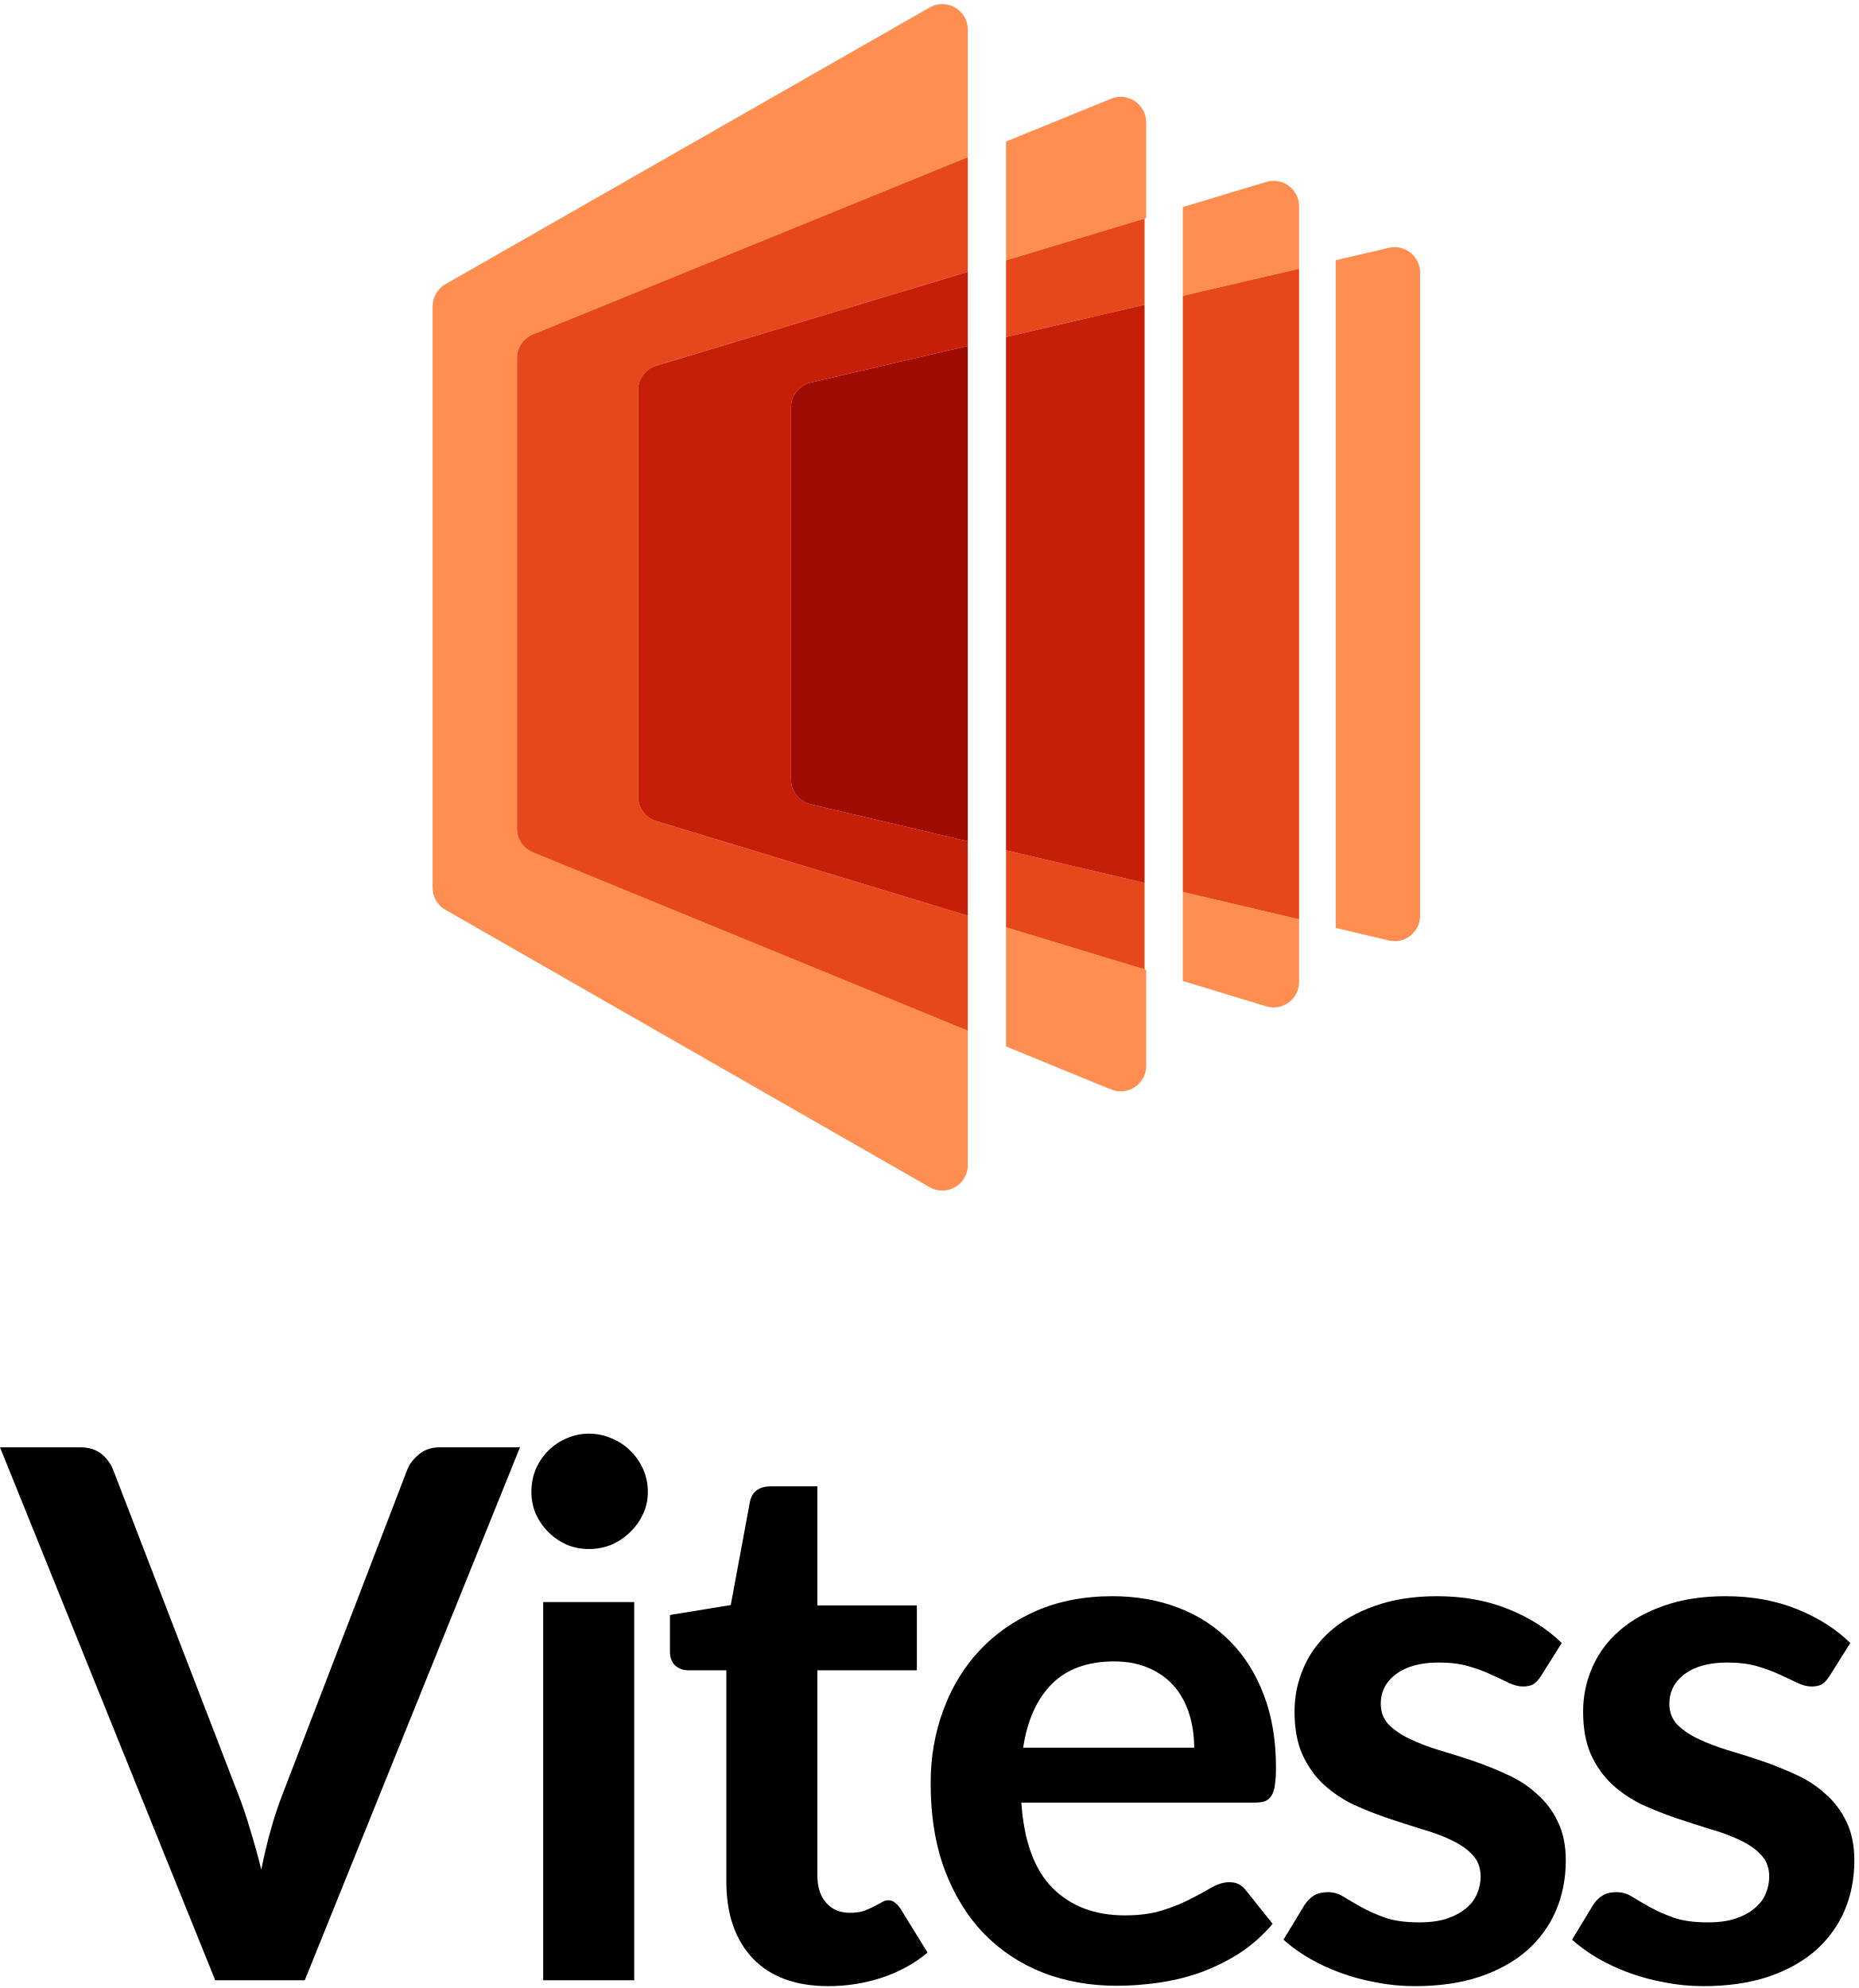
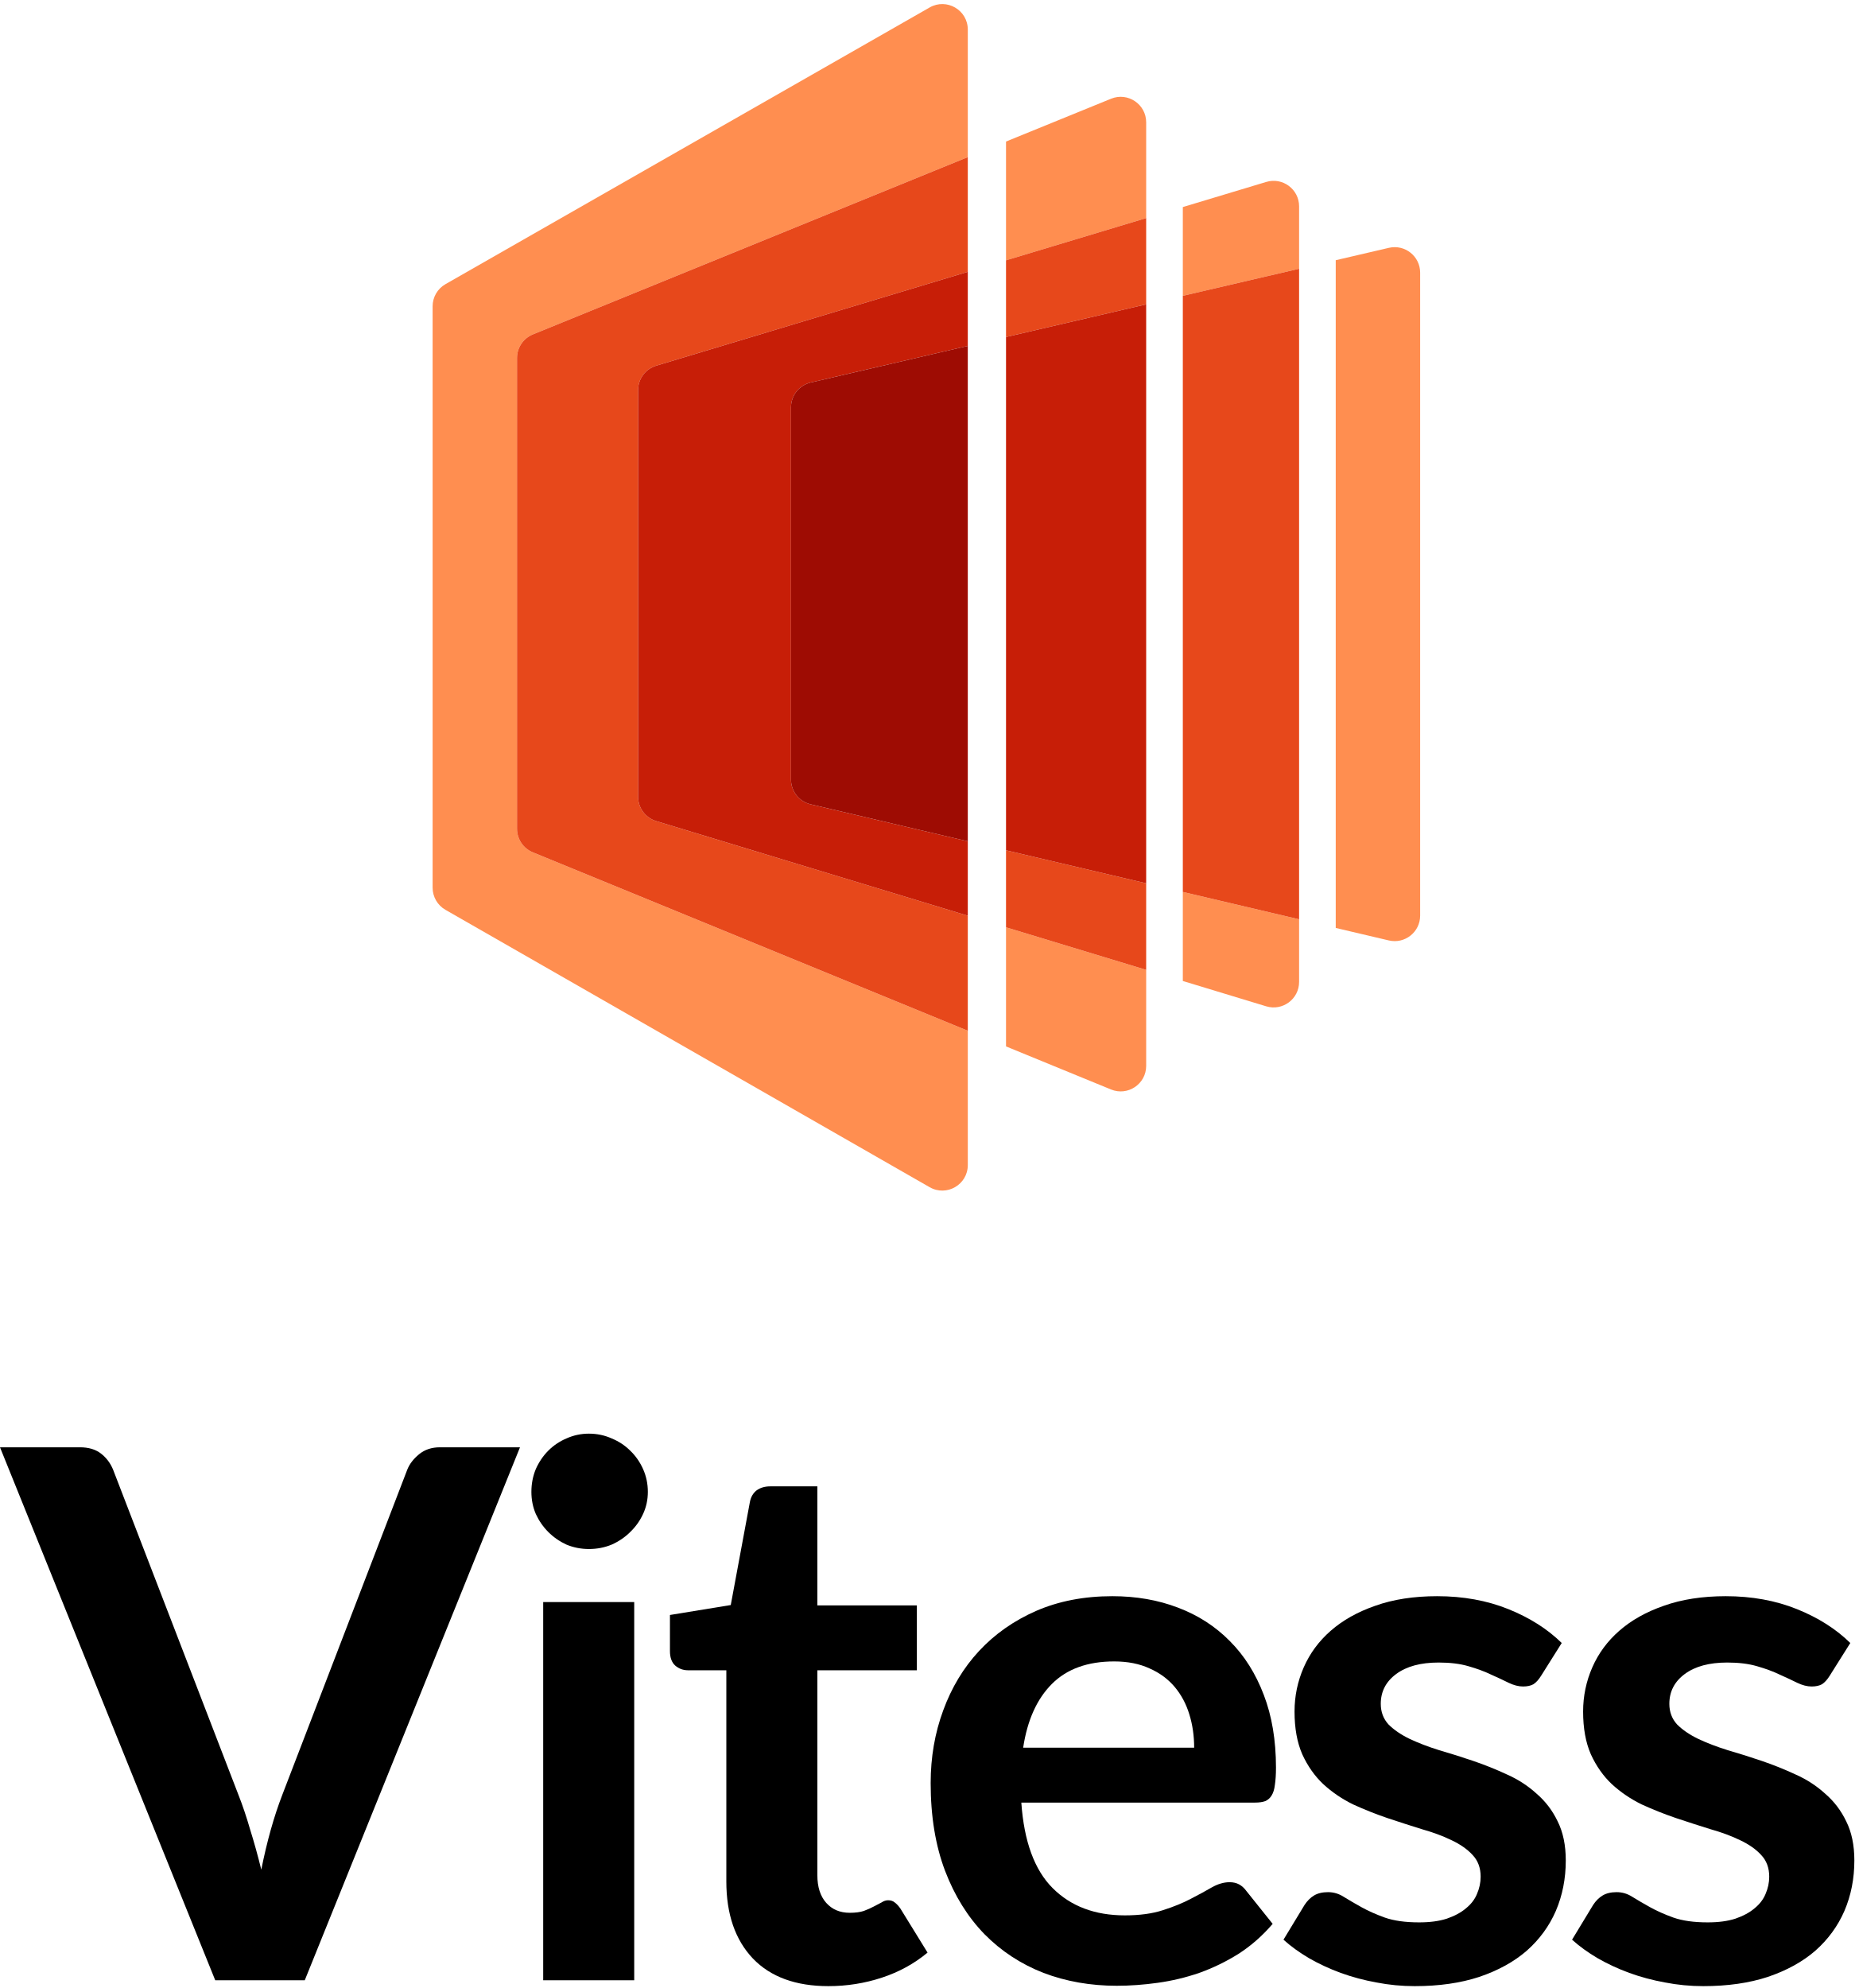
<svg xmlns="http://www.w3.org/2000/svg" width="389" height="416" viewBox="0 0 389 416" fill="none">
-   <path d="M279.535 194.177L290.646 196.792C293.994 197.581 297.202 195.041 297.202 191.601V57.054C297.202 53.62 294.003 51.081 290.659 51.86L279.535 54.451V194.177Z" fill="#FF8E50" style="fill:#FF8E50;fill:color(display-p3 1 0.557 0.315);fill-opacity:1;" />
-   <path d="M264.986 210.577L247.535 205.279V186.642L271.868 192.371V205.474C271.868 209.054 268.411 211.617 264.986 210.577Z" fill="#FF8E50" style="fill:#FF8E50;fill:color(display-p3 1 0.557 0.315);fill-opacity:1;" />
-   <path d="M271.868 56.236L247.535 61.904V43.329L264.997 38.07C268.42 37.039 271.868 39.601 271.868 43.176V56.236Z" fill="#FF8E50" style="fill:#FF8E50;fill:color(display-p3 1 0.557 0.315);fill-opacity:1;" />
-   <path d="M247.535 186.642L271.868 192.371V56.236L247.535 61.904V186.642Z" fill="#E7481B" style="fill:#E7481B;fill:color(display-p3 0.906 0.282 0.106);fill-opacity:1;" />
-   <path d="M232.509 227.98L210.535 218.968V194.045L239.866 202.95V223.046C239.866 226.839 236.018 229.419 232.509 227.98Z" fill="#FF8E50" style="fill:#FF8E50;fill:color(display-p3 1 0.557 0.315);fill-opacity:1;" />
-   <path d="M239.866 45.639L210.535 54.474V29.619L232.519 20.658C236.027 19.229 239.866 21.809 239.866 25.597V45.639Z" fill="#FF8E50" style="fill:#FF8E50;fill:color(display-p3 1 0.557 0.315);fill-opacity:1;" />
-   <path d="M239.535 45.739L210.535 54.474V70.522L239.535 63.767V45.739Z" fill="#E7481B" style="fill:#E7481B;fill:color(display-p3 0.906 0.282 0.106);fill-opacity:1;" />
-   <path d="M239.535 184.759L210.535 177.931V194.045L239.535 202.85V184.759Z" fill="#E7481B" style="fill:#E7481B;fill:color(display-p3 0.906 0.282 0.106);fill-opacity:1;" />
-   <path d="M239.535 63.767L210.535 70.522V177.931L239.535 184.759V63.767Z" fill="#C71E07" style="fill:#C71E07;fill:color(display-p3 0.78 0.118 0.028);fill-opacity:1;" />
-   <path d="M194.556 1.56L93.223 59.464C91.561 60.414 90.535 62.181 90.535 64.095V185.756C90.535 187.668 91.559 189.433 93.218 190.384L194.551 248.427C198.106 250.463 202.535 247.896 202.535 243.799V215.687L111.509 178.355C109.507 177.534 108.199 175.584 108.199 173.42V74.916C108.199 72.748 109.512 70.796 111.52 69.977L202.535 32.88V6.19C202.535 2.095 198.111 -0.472 194.556 1.56Z" fill="#FF8E50" style="fill:#FF8E50;fill:color(display-p3 1 0.557 0.315);fill-opacity:1;" />
-   <path d="M202.535 32.88L111.52 69.977C109.512 70.796 108.199 72.748 108.199 74.916V173.42C108.199 175.584 109.507 177.534 111.509 178.355L202.535 215.687V191.616L137.319 171.815C135.072 171.133 133.535 169.061 133.535 166.712V81.63C133.535 79.277 135.077 77.202 137.331 76.523L202.535 56.883V32.88Z" fill="#E7481B" style="fill:#E7481B;fill:color(display-p3 0.906 0.282 0.106);fill-opacity:1;" />
-   <path d="M202.535 56.883L137.331 76.524C135.077 77.202 133.535 79.277 133.535 81.63V166.712C133.535 169.061 135.072 171.133 137.319 171.816L202.535 191.616V176.047L169.646 168.304C167.238 167.737 165.535 165.587 165.535 163.113V85.237C165.535 82.757 167.244 80.605 169.659 80.042L202.535 72.385V56.883Z" fill="#C71E07" style="fill:#C71E07;fill:color(display-p3 0.78 0.118 0.028);fill-opacity:1;" />
-   <path d="M202.535 72.385L169.659 80.042C167.244 80.605 165.535 82.757 165.535 85.237V163.113C165.535 165.587 167.238 167.737 169.646 168.304L202.535 176.047V72.385Z" fill="#9E0C03" style="fill:#9E0C03;fill:color(display-p3 0.62 0.046 0.011);fill-opacity:1;" />
+   <path d="M279.536 194.177L290.646 196.792C293.994 197.581 297.202 195.041 297.202 191.601V57.054C297.202 53.62 294.003 51.081 290.659 51.86L279.536 54.451V194.177Z" fill="#FF8E50" style="fill:#FF8E50;fill:color(display-p3 1 0.557 0.314);fill-opacity:1;" />
+   <path d="M271.869 192.371V205.473C271.869 209.053 268.411 211.617 264.986 210.577L247.536 205.278V186.642L271.869 192.371Z" fill="#FF8E50" style="fill:#FF8E50;fill:color(display-p3 1 0.557 0.314);fill-opacity:1;" />
+   <path d="M264.998 38.07C268.421 37.039 271.869 39.602 271.869 43.176V56.236L247.536 61.904V43.329L264.998 38.07Z" fill="#FF8E50" style="fill:#FF8E50;fill:color(display-p3 1 0.557 0.314);fill-opacity:1;" />
+   <path d="M271.869 192.37L247.536 186.642V61.903L271.869 56.236V192.37Z" fill="#E7481B" style="fill:#E7481B;fill:color(display-p3 0.906 0.282 0.106);fill-opacity:1;" />
+   <path d="M210.536 194.045L239.866 202.949V223.046C239.866 226.839 236.018 229.419 232.509 227.98L210.536 218.968V194.045Z" fill="#FF8E50" style="fill:#FF8E50;fill:color(display-p3 1 0.557 0.314);fill-opacity:1;" />
+   <path d="M232.52 20.658C236.028 19.229 239.866 21.81 239.866 25.598V45.64L210.536 54.474V29.618L232.52 20.658Z" fill="#FF8E50" style="fill:#FF8E50;fill:color(display-p3 1 0.557 0.314);fill-opacity:1;" />
+   <path d="M239.866 184.836V202.949L210.536 194.045V177.93L239.866 184.836Z" fill="#E7481B" style="fill:#E7481B;fill:color(display-p3 0.906 0.282 0.106);fill-opacity:1;" />
+   <path d="M239.866 63.689L210.536 70.521V54.473L239.866 45.639V63.689Z" fill="#E7481B" style="fill:#E7481B;fill:color(display-p3 0.906 0.282 0.106);fill-opacity:1;" />
+   <path d="M239.866 184.835L210.536 177.93V70.521L239.866 63.69V184.835Z" fill="#C71E07" style="fill:#C71E07;fill:color(display-p3 0.78 0.118 0.028);fill-opacity:1;" />
+   <path d="M194.556 1.56C198.112 -0.472 202.536 2.096 202.536 6.191V32.879L111.52 69.978C109.512 70.796 108.2 72.748 108.2 74.916V173.42C108.2 175.584 109.507 177.534 111.509 178.355L202.536 215.687V243.799C202.535 247.896 198.107 250.463 194.551 248.427L93.218 190.384C91.559 189.434 90.536 187.668 90.536 185.756V64.095C90.536 62.181 91.561 60.414 93.223 59.464L194.556 1.56Z" fill="#FF8E50" style="fill:#FF8E50;fill:color(display-p3 1 0.557 0.314);fill-opacity:1;" />
+   <path d="M202.536 56.883L137.331 76.523C135.078 77.202 133.536 79.278 133.536 81.631V166.713C133.536 169.061 135.073 171.133 137.32 171.815L202.536 191.615V215.687L111.509 178.355C109.507 177.534 108.2 175.585 108.2 173.421V74.916C108.2 72.748 109.512 70.796 111.52 69.977L202.536 32.88V56.883Z" fill="#E7481B" style="fill:#E7481B;fill:color(display-p3 0.906 0.282 0.106);fill-opacity:1;" />
+   <path d="M202.536 72.385L169.659 80.043C167.244 80.605 165.536 82.757 165.536 85.236V163.113C165.536 165.587 167.238 167.736 169.647 168.303L202.536 176.047V191.615L137.32 171.815C135.073 171.133 133.536 169.061 133.536 166.713V81.631C133.536 79.278 135.078 77.202 137.331 76.523L202.536 56.883V72.385Z" fill="#C71E07" style="fill:#C71E07;fill:color(display-p3 0.78 0.118 0.028);fill-opacity:1;" />
+   <path d="M202.536 176.047L169.647 168.304C167.238 167.737 165.536 165.587 165.536 163.112V85.237C165.536 82.757 167.244 80.605 169.659 80.042L202.536 72.385V176.047Z" fill="#9E0C03" style="fill:#9E0C03;fill:color(display-p3 0.62 0.046 0.011);fill-opacity:1;" />
  <path d="M0 302.854H16.736C18.536 302.854 20.001 303.291 21.132 304.165C22.263 305.039 23.112 306.17 23.677 307.558L49.9 375.582C50.774 377.793 51.596 380.235 52.368 382.909C53.19 385.531 53.962 388.308 54.681 391.238C55.864 385.326 57.329 380.107 59.078 375.582L85.223 307.558C85.686 306.376 86.508 305.296 87.691 304.319C88.873 303.342 90.339 302.854 92.087 302.854H108.823L63.782 414.376H45.041L0 302.854Z" fill="black" style="fill:black;fill-opacity:1;" />
  <path d="M132.726 335.246V414.376H113.676V335.246H132.726ZM135.579 312.186C135.579 313.831 135.245 315.374 134.577 316.813C133.908 318.253 133.008 319.513 131.877 320.592C130.797 321.672 129.512 322.546 128.021 323.215C126.53 323.832 124.936 324.14 123.239 324.14C121.594 324.14 120.026 323.832 118.535 323.215C117.095 322.546 115.835 321.672 114.755 320.592C113.676 319.513 112.802 318.253 112.133 316.813C111.516 315.374 111.208 313.831 111.208 312.186C111.208 310.489 111.516 308.895 112.133 307.404C112.802 305.913 113.676 304.627 114.755 303.548C115.835 302.468 117.095 301.62 118.535 301.003C120.026 300.334 121.594 300 123.239 300C124.936 300 126.53 300.334 128.021 301.003C129.512 301.62 130.797 302.468 131.877 303.548C133.008 304.627 133.908 305.913 134.577 307.404C135.245 308.895 135.579 310.489 135.579 312.186Z" fill="black" style="fill:black;fill-opacity:1;" />
  <path d="M173.368 415.61C166.529 415.61 161.259 413.682 157.557 409.826C153.855 405.918 152.004 400.545 152.004 393.706V349.514H143.983C142.955 349.514 142.055 349.18 141.284 348.511C140.564 347.843 140.204 346.84 140.204 345.504V337.945L152.93 335.863L156.94 314.268C157.146 313.24 157.609 312.443 158.329 311.877C159.1 311.312 160.051 311.029 161.182 311.029H171.054V335.94H191.878V349.514H171.054V392.395C171.054 394.863 171.671 396.791 172.905 398.18C174.139 399.568 175.784 400.262 177.841 400.262C179.024 400.262 180.001 400.134 180.772 399.876C181.594 399.568 182.289 399.259 182.854 398.951C183.471 398.642 184.011 398.36 184.474 398.103C184.937 397.794 185.399 397.64 185.862 397.64C186.428 397.64 186.89 397.794 187.25 398.103C187.61 398.36 187.996 398.771 188.407 399.337L194.114 408.592C191.338 410.905 188.15 412.653 184.551 413.836C180.952 415.019 177.224 415.61 173.368 415.61Z" fill="black" style="fill:black;fill-opacity:1;" />
  <path d="M232.788 334.012C237.775 334.012 242.351 334.809 246.516 336.403C250.732 337.997 254.357 340.336 257.39 343.421C260.424 346.455 262.789 350.208 264.486 354.681C266.183 359.103 267.031 364.168 267.031 369.875C267.031 371.315 266.954 372.523 266.8 373.5C266.697 374.425 266.465 375.171 266.105 375.736C265.797 376.251 265.36 376.636 264.794 376.893C264.229 377.099 263.509 377.202 262.635 377.202H213.738C214.303 385.326 216.489 391.29 220.293 395.095C224.098 398.9 229.137 400.802 235.41 400.802C238.495 400.802 241.143 400.442 243.354 399.722C245.616 399.002 247.57 398.205 249.215 397.331C250.912 396.457 252.377 395.66 253.611 394.94C254.897 394.221 256.131 393.861 257.313 393.861C258.084 393.861 258.753 394.015 259.318 394.323C259.884 394.632 260.372 395.069 260.784 395.635L266.337 402.576C264.229 405.044 261.864 407.126 259.241 408.823C256.619 410.468 253.868 411.805 250.989 412.833C248.161 413.81 245.256 414.504 242.274 414.916C239.343 415.327 236.49 415.533 233.713 415.533C228.212 415.533 223.096 414.633 218.365 412.833C213.635 410.982 209.522 408.283 206.025 404.735C202.529 401.136 199.778 396.714 197.773 391.47C195.768 386.174 194.765 380.055 194.765 373.114C194.765 367.715 195.639 362.651 197.387 357.921C199.135 353.139 201.629 349 204.868 345.504C208.159 341.956 212.144 339.154 216.823 337.097C221.553 335.04 226.875 334.012 232.788 334.012ZM233.173 347.663C227.62 347.663 223.276 349.231 220.139 352.368C217.003 355.504 214.997 359.952 214.123 365.71H249.909C249.909 363.242 249.575 360.928 248.907 358.769C248.238 356.558 247.21 354.63 245.822 352.985C244.433 351.339 242.685 350.054 240.577 349.128C238.469 348.152 236.001 347.663 233.173 347.663Z" fill="black" style="fill:black;fill-opacity:1;" />
  <path d="M322.511 350.671C321.997 351.494 321.457 352.085 320.892 352.445C320.326 352.753 319.606 352.908 318.732 352.908C317.807 352.908 316.804 352.65 315.724 352.136C314.696 351.622 313.488 351.057 312.099 350.44C310.711 349.771 309.117 349.18 307.318 348.666C305.57 348.152 303.487 347.894 301.071 347.894C297.317 347.894 294.361 348.691 292.201 350.285C290.042 351.879 288.962 353.962 288.962 356.532C288.962 358.229 289.502 359.669 290.582 360.851C291.713 361.983 293.178 362.985 294.978 363.859C296.829 364.733 298.911 365.53 301.225 366.25C303.539 366.919 305.904 367.664 308.32 368.487C310.737 369.309 313.102 370.261 315.416 371.34C317.73 372.369 319.786 373.705 321.586 375.351C323.437 376.945 324.902 378.873 325.982 381.135C327.113 383.397 327.679 386.123 327.679 389.31C327.679 393.115 326.984 396.637 325.596 399.876C324.208 403.064 322.177 405.841 319.503 408.206C316.83 410.52 313.513 412.345 309.554 413.682C305.647 414.967 301.148 415.61 296.058 415.61C293.332 415.61 290.659 415.353 288.037 414.839C285.466 414.376 282.972 413.707 280.555 412.833C278.19 411.959 275.979 410.931 273.923 409.748C271.918 408.566 270.144 407.28 268.601 405.892L272.997 398.642C273.563 397.768 274.231 397.1 275.002 396.637C275.774 396.174 276.751 395.943 277.933 395.943C279.116 395.943 280.221 396.277 281.25 396.946C282.329 397.614 283.563 398.334 284.952 399.105C286.34 399.876 287.959 400.596 289.81 401.265C291.713 401.933 294.104 402.267 296.983 402.267C299.245 402.267 301.173 402.01 302.767 401.496C304.413 400.93 305.75 400.211 306.778 399.337C307.858 398.463 308.629 397.46 309.092 396.329C309.606 395.146 309.863 393.938 309.863 392.704C309.863 390.853 309.297 389.336 308.166 388.154C307.086 386.971 305.621 385.943 303.77 385.069C301.97 384.194 299.888 383.423 297.523 382.755C295.209 382.035 292.818 381.264 290.35 380.441C287.934 379.618 285.543 378.667 283.178 377.587C280.864 376.456 278.782 375.042 276.931 373.346C275.131 371.649 273.666 369.566 272.534 367.098C271.455 364.63 270.915 361.648 270.915 358.152C270.915 354.913 271.558 351.828 272.843 348.897C274.128 345.966 276.005 343.421 278.473 341.262C280.992 339.051 284.103 337.303 287.805 336.017C291.559 334.68 295.878 334.012 300.762 334.012C306.212 334.012 311.174 334.912 315.647 336.711C320.12 338.511 323.848 340.876 326.83 343.807L322.511 350.671Z" fill="black" style="fill:black;fill-opacity:1;" />
  <path d="M382.904 350.671C382.389 351.494 381.849 352.085 381.284 352.445C380.718 352.753 379.999 352.908 379.124 352.908C378.199 352.908 377.196 352.65 376.117 352.136C375.088 351.622 373.88 351.057 372.492 350.44C371.103 349.771 369.51 349.18 367.71 348.666C365.962 348.152 363.879 347.894 361.463 347.894C357.709 347.894 354.753 348.691 352.594 350.285C350.434 351.879 349.354 353.962 349.354 356.532C349.354 358.229 349.894 359.669 350.974 360.851C352.105 361.983 353.57 362.985 355.37 363.859C357.221 364.733 359.303 365.53 361.617 366.25C363.931 366.919 366.296 367.664 368.713 368.487C371.129 369.309 373.494 370.261 375.808 371.34C378.122 372.369 380.178 373.705 381.978 375.351C383.829 376.945 385.294 378.873 386.374 381.135C387.505 383.397 388.071 386.123 388.071 389.31C388.071 393.115 387.377 396.637 385.988 399.876C384.6 403.064 382.569 405.841 379.896 408.206C377.222 410.52 373.906 412.345 369.947 413.682C366.039 414.967 361.54 415.61 356.45 415.61C353.725 415.61 351.051 415.353 348.429 414.839C345.858 414.376 343.364 413.707 340.948 412.833C338.583 411.959 336.372 410.931 334.315 409.748C332.31 408.566 330.536 407.28 328.993 405.892L333.389 398.642C333.955 397.768 334.623 397.1 335.395 396.637C336.166 396.174 337.143 395.943 338.325 395.943C339.508 395.943 340.613 396.277 341.642 396.946C342.722 397.614 343.956 398.334 345.344 399.105C346.732 399.876 348.352 400.596 350.203 401.265C352.105 401.933 354.496 402.267 357.375 402.267C359.638 402.267 361.566 402.01 363.16 401.496C364.805 400.93 366.142 400.211 367.17 399.337C368.25 398.463 369.021 397.46 369.484 396.329C369.998 395.146 370.255 393.938 370.255 392.704C370.255 390.853 369.689 389.336 368.558 388.154C367.479 386.971 366.013 385.943 364.162 385.069C362.363 384.194 360.28 383.423 357.915 382.755C355.601 382.035 353.211 381.264 350.743 380.441C348.326 379.618 345.935 378.667 343.57 377.587C341.256 376.456 339.174 375.042 337.323 373.346C335.523 371.649 334.058 369.566 332.927 367.098C331.847 364.63 331.307 361.648 331.307 358.152C331.307 354.913 331.95 351.828 333.235 348.897C334.521 345.966 336.397 343.421 338.865 341.262C341.385 339.051 344.495 337.303 348.197 336.017C351.951 334.68 356.27 334.012 361.154 334.012C366.604 334.012 371.566 334.912 376.039 336.711C380.513 338.511 384.24 340.876 387.222 343.807L382.904 350.671Z" fill="black" style="fill:black;fill-opacity:1;" />
</svg>
